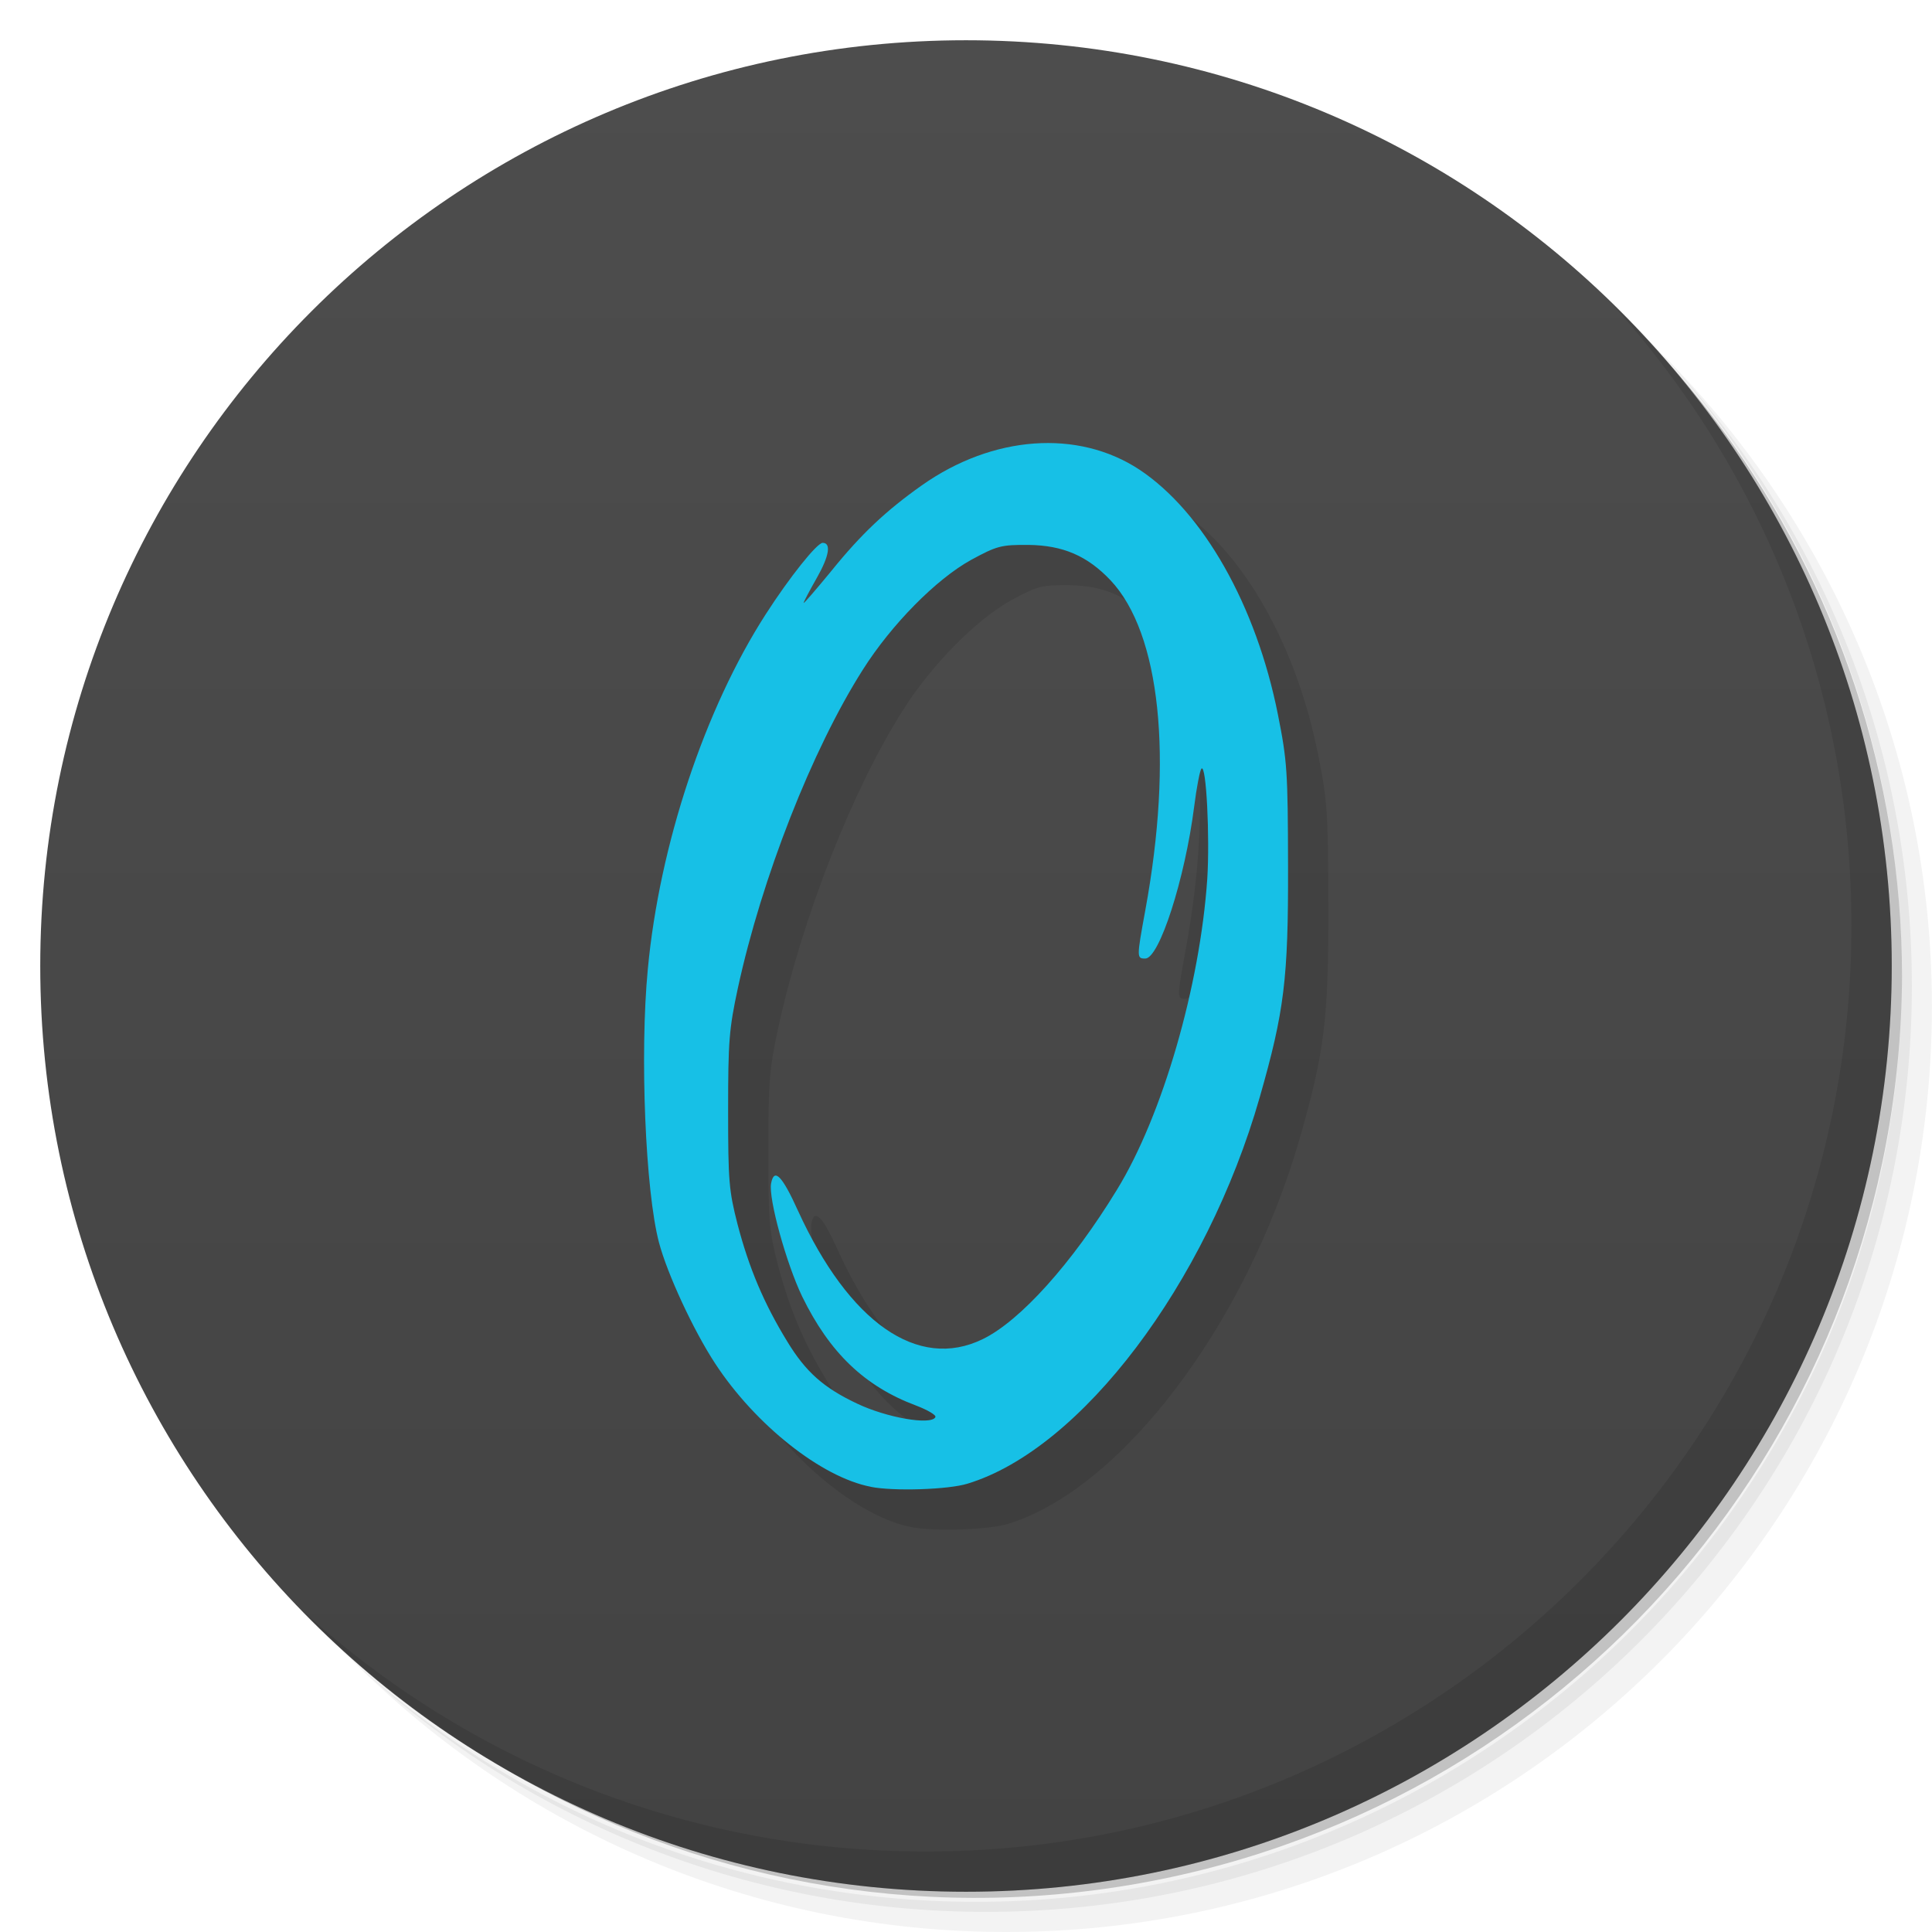
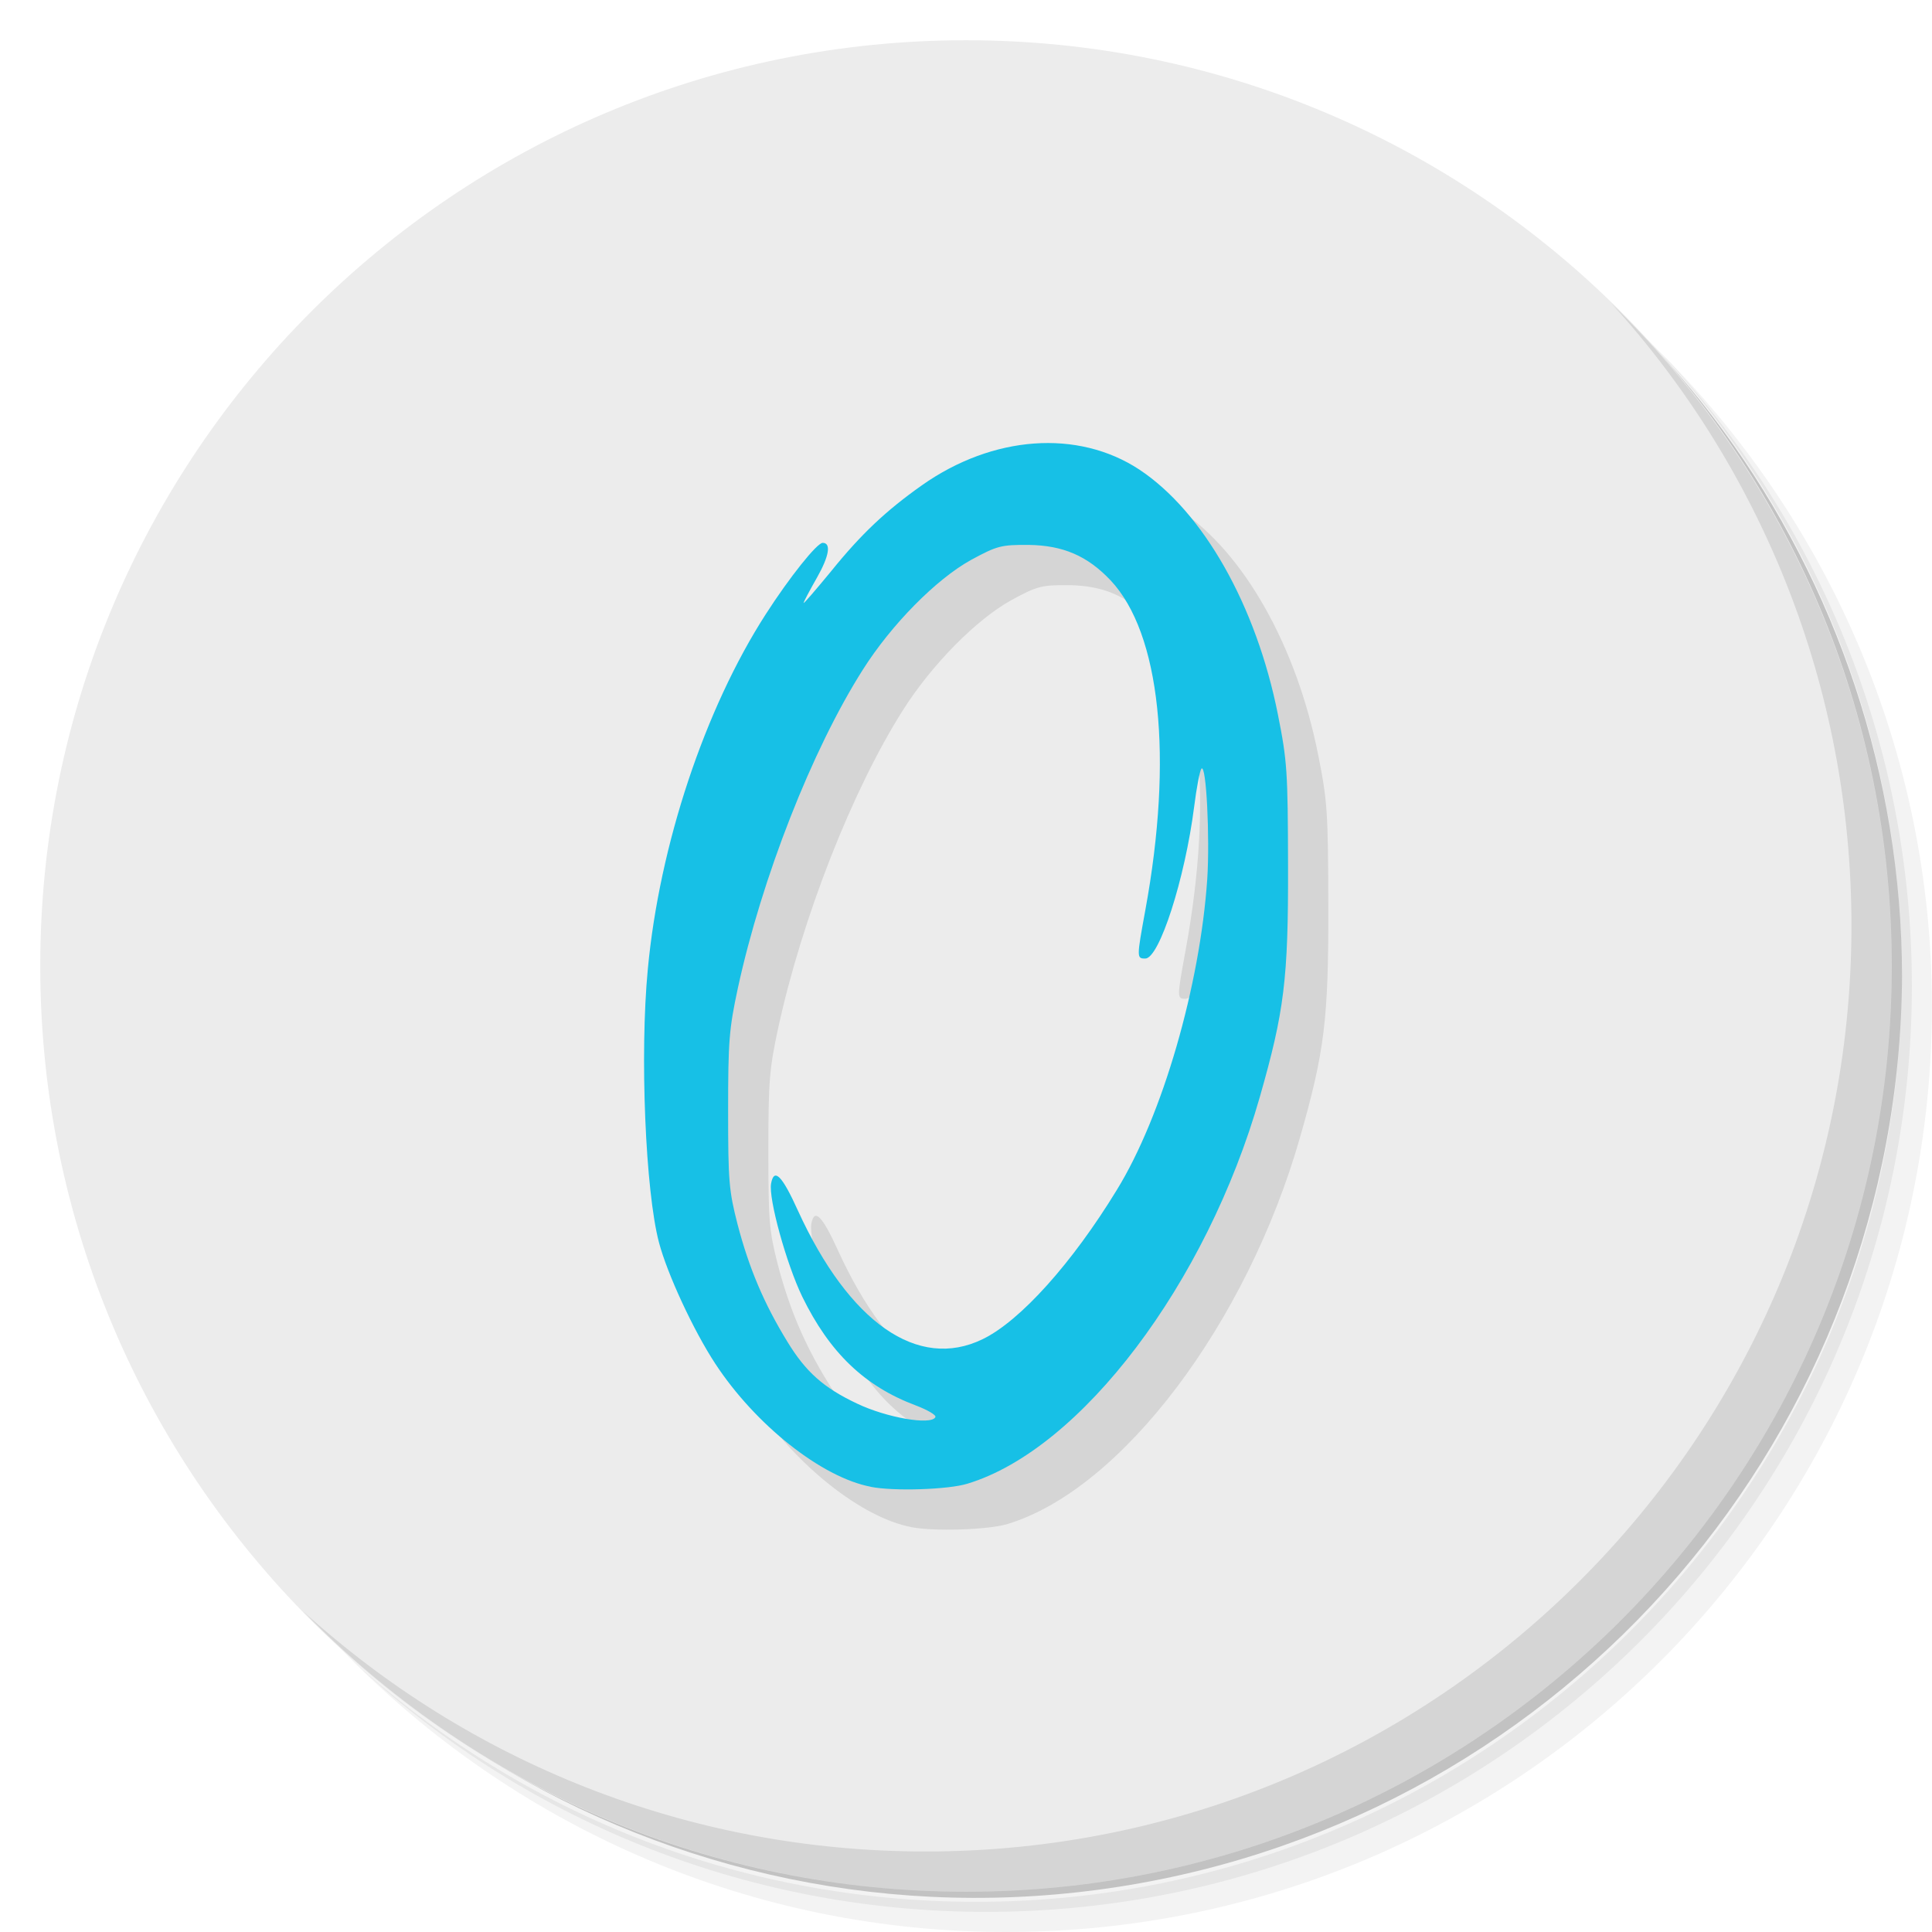
- <svg xmlns="http://www.w3.org/2000/svg" viewBox="0 0 48 48">
-   <defs>
+ <svg xmlns="http://www.w3.org/2000/svg" viewBox="0 0 48 48" id="svg2" version="1.1">
+   <defs id="defs4">
    <linearGradient id="linearGradient3764" x1="1" x2="47" gradientUnits="userSpaceOnUse" gradientTransform="matrix(0,-1,1,0,-1.5e-6,48)">
-       <stop style="stop-color:#434343;stop-opacity:1" />
-       <stop offset="1" style="stop-color:#4d4d4d;stop-opacity:1" />
+       <stop style="stop-color:#434343;stop-opacity:1" id="stop7" />
+       <stop offset="1" style="stop-color:#4d4d4d;stop-opacity:1" id="stop9" />
    </linearGradient>
  </defs>
-   <g>
-     <path d="m 36.31 5 c 5.859 4.062 9.688 10.831 9.688 18.5 c 0 12.426 -10.07 22.5 -22.5 22.5 c -7.669 0 -14.438 -3.828 -18.5 -9.688 c 1.037 1.822 2.306 3.499 3.781 4.969 c 4.085 3.712 9.514 5.969 15.469 5.969 c 12.703 0 23 -10.298 23 -23 c 0 -5.954 -2.256 -11.384 -5.969 -15.469 c -1.469 -1.475 -3.147 -2.744 -4.969 -3.781 z m 4.969 3.781 c 3.854 4.113 6.219 9.637 6.219 15.719 c 0 12.703 -10.297 23 -23 23 c -6.081 0 -11.606 -2.364 -15.719 -6.219 c 4.16 4.144 9.883 6.719 16.219 6.719 c 12.703 0 23 -10.298 23 -23 c 0 -6.335 -2.575 -12.06 -6.719 -16.219 z" style="opacity:0.05" />
-     <path d="m 41.28 8.781 c 3.712 4.085 5.969 9.514 5.969 15.469 c 0 12.703 -10.297 23 -23 23 c -5.954 0 -11.384 -2.256 -15.469 -5.969 c 4.113 3.854 9.637 6.219 15.719 6.219 c 12.703 0 23 -10.298 23 -23 c 0 -6.081 -2.364 -11.606 -6.219 -15.719 z" style="opacity:0.1" />
-     <path d="m 31.25 2.375 c 8.615 3.154 14.75 11.417 14.75 21.13 c 0 12.426 -10.07 22.5 -22.5 22.5 c -9.708 0 -17.971 -6.135 -21.12 -14.75 a 23 23 0 0 0 44.875 -7 a 23 23 0 0 0 -16 -21.875 z" style="opacity:0.2" />
+   <g id="g11">
+     <path d="m 36.31 5 c 5.859 4.062 9.688 10.831 9.688 18.5 c 0 12.426 -10.07 22.5 -22.5 22.5 c -7.669 0 -14.438 -3.828 -18.5 -9.688 c 1.037 1.822 2.306 3.499 3.781 4.969 c 4.085 3.712 9.514 5.969 15.469 5.969 c 12.703 0 23 -10.298 23 -23 c 0 -5.954 -2.256 -11.384 -5.969 -15.469 c -1.469 -1.475 -3.147 -2.744 -4.969 -3.781 z m 4.969 3.781 c 3.854 4.113 6.219 9.637 6.219 15.719 c 0 12.703 -10.297 23 -23 23 c -6.081 0 -11.606 -2.364 -15.719 -6.219 c 4.16 4.144 9.883 6.719 16.219 6.719 c 12.703 0 23 -10.298 23 -23 c 0 -6.335 -2.575 -12.06 -6.719 -16.219 z" style="opacity:0.05" id="path13" />
+     <path d="m 41.28 8.781 c 3.712 4.085 5.969 9.514 5.969 15.469 c 0 12.703 -10.297 23 -23 23 c -5.954 0 -11.384 -2.256 -15.469 -5.969 c 4.113 3.854 9.637 6.219 15.719 6.219 c 12.703 0 23 -10.298 23 -23 c 0 -6.081 -2.364 -11.606 -6.219 -15.719 z" style="opacity:0.1" id="path15" />
+     <path d="m 31.25 2.375 c 8.615 3.154 14.75 11.417 14.75 21.13 c 0 12.426 -10.07 22.5 -22.5 22.5 c -9.708 0 -17.971 -6.135 -21.12 -14.75 a 23 23 0 0 0 44.875 -7 a 23 23 0 0 0 -16 -21.875 z" style="opacity:0.2" id="path17" />
  </g>
-   <g>
-     <path d="m 24 1 c 12.703 0 23 10.297 23 23 c 0 12.703 -10.297 23 -23 23 -12.703 0 -23 -10.297 -23 -23 0 -12.703 10.297 -23 23 -23 z" style="fill:url(#linearGradient3764);fill-opacity:1" />
+   <g id="g19" style="fill:#ececec;fill-opacity:1">
+     <path d="m 24 1 c 12.703 0 23 10.297 23 23 c 0 12.703 -10.297 23 -23 23 -12.703 0 -23 -10.297 -23 -23 0 -12.703 10.297 -23 23 -23 z" style="fill:#ececec;fill-opacity:1" id="path21" />
  </g>
-   <g>
-     <g>
-       <g transform="translate(1,1)">
-         <g style="opacity:0.1">
-           <g>
-             <path d="m 21.633 36.938 c -1.223 -0.234 -2.867 -1.539 -3.863 -3.059 c -0.543 -0.828 -1.191 -2.227 -1.398 -3.01 c -0.336 -1.27 -0.48 -4.68 -0.277 -6.793 c 0.289 -3.082 1.414 -6.461 2.93 -8.816 c 0.59 -0.918 1.273 -1.773 1.414 -1.773 c 0.215 0 0.164 0.324 -0.141 0.863 c -0.18 0.316 -0.332 0.602 -0.332 0.629 c 0 0.027 0.309 -0.332 0.688 -0.793 c 0.742 -0.918 1.355 -1.496 2.25 -2.129 c 1.762 -1.242 3.875 -1.395 5.402 -0.391 c 1.586 1.051 2.906 3.375 3.445 6.094 c 0.227 1.141 0.246 1.402 0.25 3.762 c 0.008 2.801 -0.094 3.609 -0.703 5.738 c -1.324 4.629 -4.438 8.746 -7.262 9.602 c -0.477 0.148 -1.84 0.191 -2.402 0.078 m 1.605 -1.734 c 0.027 -0.047 -0.191 -0.176 -0.488 -0.289 c -1.273 -0.477 -2.141 -1.313 -2.82 -2.703 c -0.391 -0.809 -0.844 -2.441 -0.773 -2.813 c 0.074 -0.395 0.273 -0.195 0.668 0.68 c 1.273 2.781 2.98 3.973 4.586 3.191 c 0.938 -0.453 2.23 -1.898 3.332 -3.703 c 1.141 -1.852 2.07 -5.086 2.25 -7.73 c 0.066 -1.027 -0.023 -2.875 -0.145 -2.742 c -0.039 0.047 -0.121 0.469 -0.18 0.941 c -0.23 1.801 -0.867 3.777 -1.215 3.777 c -0.215 0 -0.215 -0.02 0 -1.195 c 0.699 -3.805 0.375 -6.887 -0.863 -8.203 c -0.578 -0.609 -1.18 -0.867 -2.035 -0.879 c -0.688 -0.004 -0.785 0.023 -1.434 0.375 c -0.867 0.48 -1.977 1.605 -2.688 2.73 c -1.262 1.988 -2.508 5.172 -3.102 7.906 c -0.219 1.02 -0.242 1.32 -0.242 3.043 c 0 1.754 0.02 1.988 0.234 2.824 c 0.285 1.09 0.656 1.969 1.238 2.918 c 0.457 0.75 0.898 1.145 1.734 1.539 c 0.73 0.348 1.824 0.539 1.941 0.34 m 0 -0.008" style="fill:#000;fill-opacity:1;stroke:none;fill-rule:nonzero" />
+   <g id="g23">
+     <g id="g25">
+       <g transform="translate(1,1)" id="g27">
+         <g style="opacity:0.1" id="g29">
+           <g id="g31">
+             <path d="m 21.633 36.938 c -1.223 -0.234 -2.867 -1.539 -3.863 -3.059 c -0.543 -0.828 -1.191 -2.227 -1.398 -3.01 c -0.336 -1.27 -0.48 -4.68 -0.277 -6.793 c 0.289 -3.082 1.414 -6.461 2.93 -8.816 c 0.59 -0.918 1.273 -1.773 1.414 -1.773 c 0.215 0 0.164 0.324 -0.141 0.863 c -0.18 0.316 -0.332 0.602 -0.332 0.629 c 0 0.027 0.309 -0.332 0.688 -0.793 c 0.742 -0.918 1.355 -1.496 2.25 -2.129 c 1.762 -1.242 3.875 -1.395 5.402 -0.391 c 1.586 1.051 2.906 3.375 3.445 6.094 c 0.227 1.141 0.246 1.402 0.25 3.762 c 0.008 2.801 -0.094 3.609 -0.703 5.738 c -1.324 4.629 -4.438 8.746 -7.262 9.602 c -0.477 0.148 -1.84 0.191 -2.402 0.078 m 1.605 -1.734 c 0.027 -0.047 -0.191 -0.176 -0.488 -0.289 c -1.273 -0.477 -2.141 -1.313 -2.82 -2.703 c -0.391 -0.809 -0.844 -2.441 -0.773 -2.813 c 0.074 -0.395 0.273 -0.195 0.668 0.68 c 1.273 2.781 2.98 3.973 4.586 3.191 c 0.938 -0.453 2.23 -1.898 3.332 -3.703 c 1.141 -1.852 2.07 -5.086 2.25 -7.73 c 0.066 -1.027 -0.023 -2.875 -0.145 -2.742 c -0.039 0.047 -0.121 0.469 -0.18 0.941 c -0.23 1.801 -0.867 3.777 -1.215 3.777 c -0.215 0 -0.215 -0.02 0 -1.195 c 0.699 -3.805 0.375 -6.887 -0.863 -8.203 c -0.578 -0.609 -1.18 -0.867 -2.035 -0.879 c -0.688 -0.004 -0.785 0.023 -1.434 0.375 c -0.867 0.48 -1.977 1.605 -2.688 2.73 c -1.262 1.988 -2.508 5.172 -3.102 7.906 c -0.219 1.02 -0.242 1.32 -0.242 3.043 c 0 1.754 0.02 1.988 0.234 2.824 c 0.285 1.09 0.656 1.969 1.238 2.918 c 0.457 0.75 0.898 1.145 1.734 1.539 c 0.73 0.348 1.824 0.539 1.941 0.34 m 0 -0.008" style="fill:#000;fill-opacity:1;stroke:none;fill-rule:nonzero" id="path33" />
          </g>
        </g>
      </g>
    </g>
  </g>
-   <g>
-     <g>
-       <g>
-         <path d="m 21.633 36.938 c -1.223 -0.234 -2.867 -1.539 -3.863 -3.059 c -0.543 -0.828 -1.191 -2.227 -1.398 -3.01 c -0.336 -1.27 -0.48 -4.68 -0.277 -6.793 c 0.289 -3.082 1.414 -6.461 2.93 -8.816 c 0.59 -0.918 1.273 -1.773 1.414 -1.773 c 0.215 0 0.164 0.324 -0.141 0.863 c -0.18 0.316 -0.332 0.602 -0.332 0.629 c 0 0.027 0.309 -0.332 0.688 -0.793 c 0.742 -0.918 1.355 -1.496 2.25 -2.129 c 1.762 -1.242 3.875 -1.395 5.402 -0.391 c 1.586 1.051 2.906 3.375 3.445 6.094 c 0.227 1.141 0.246 1.402 0.25 3.762 c 0.008 2.801 -0.094 3.609 -0.703 5.738 c -1.324 4.629 -4.438 8.746 -7.262 9.602 c -0.477 0.148 -1.84 0.191 -2.402 0.078 m 1.605 -1.734 c 0.027 -0.047 -0.191 -0.176 -0.488 -0.289 c -1.273 -0.477 -2.141 -1.313 -2.82 -2.703 c -0.391 -0.809 -0.844 -2.441 -0.773 -2.813 c 0.074 -0.395 0.273 -0.195 0.668 0.68 c 1.273 2.781 2.98 3.973 4.586 3.191 c 0.938 -0.453 2.23 -1.898 3.332 -3.703 c 1.141 -1.852 2.07 -5.086 2.25 -7.73 c 0.066 -1.027 -0.023 -2.875 -0.145 -2.742 c -0.039 0.047 -0.121 0.469 -0.18 0.941 c -0.23 1.801 -0.867 3.777 -1.215 3.777 c -0.215 0 -0.215 -0.02 0 -1.195 c 0.699 -3.805 0.375 -6.887 -0.863 -8.203 c -0.578 -0.609 -1.18 -0.867 -2.035 -0.879 c -0.688 -0.004 -0.785 0.023 -1.434 0.375 c -0.867 0.48 -1.977 1.605 -2.688 2.73 c -1.262 1.988 -2.508 5.172 -3.102 7.906 c -0.219 1.02 -0.242 1.32 -0.242 3.043 c 0 1.754 0.02 1.988 0.234 2.824 c 0.285 1.09 0.656 1.969 1.238 2.918 c 0.457 0.75 0.898 1.145 1.734 1.539 c 0.73 0.348 1.824 0.539 1.941 0.34 m 0 -0.008" style="fill:#17c0e6;fill-opacity:1;stroke:none;fill-rule:nonzero" />
+   <g id="g35">
+     <g id="g37">
+       <g id="g39">
+         <path d="m 21.633 36.938 c -1.223 -0.234 -2.867 -1.539 -3.863 -3.059 c -0.543 -0.828 -1.191 -2.227 -1.398 -3.01 c -0.336 -1.27 -0.48 -4.68 -0.277 -6.793 c 0.289 -3.082 1.414 -6.461 2.93 -8.816 c 0.59 -0.918 1.273 -1.773 1.414 -1.773 c 0.215 0 0.164 0.324 -0.141 0.863 c -0.18 0.316 -0.332 0.602 -0.332 0.629 c 0 0.027 0.309 -0.332 0.688 -0.793 c 0.742 -0.918 1.355 -1.496 2.25 -2.129 c 1.762 -1.242 3.875 -1.395 5.402 -0.391 c 1.586 1.051 2.906 3.375 3.445 6.094 c 0.227 1.141 0.246 1.402 0.25 3.762 c 0.008 2.801 -0.094 3.609 -0.703 5.738 c -1.324 4.629 -4.438 8.746 -7.262 9.602 c -0.477 0.148 -1.84 0.191 -2.402 0.078 m 1.605 -1.734 c 0.027 -0.047 -0.191 -0.176 -0.488 -0.289 c -1.273 -0.477 -2.141 -1.313 -2.82 -2.703 c -0.391 -0.809 -0.844 -2.441 -0.773 -2.813 c 0.074 -0.395 0.273 -0.195 0.668 0.68 c 1.273 2.781 2.98 3.973 4.586 3.191 c 0.938 -0.453 2.23 -1.898 3.332 -3.703 c 1.141 -1.852 2.07 -5.086 2.25 -7.73 c 0.066 -1.027 -0.023 -2.875 -0.145 -2.742 c -0.039 0.047 -0.121 0.469 -0.18 0.941 c -0.23 1.801 -0.867 3.777 -1.215 3.777 c -0.215 0 -0.215 -0.02 0 -1.195 c 0.699 -3.805 0.375 -6.887 -0.863 -8.203 c -0.578 -0.609 -1.18 -0.867 -2.035 -0.879 c -0.688 -0.004 -0.785 0.023 -1.434 0.375 c -0.867 0.48 -1.977 1.605 -2.688 2.73 c -1.262 1.988 -2.508 5.172 -3.102 7.906 c -0.219 1.02 -0.242 1.32 -0.242 3.043 c 0 1.754 0.02 1.988 0.234 2.824 c 0.285 1.09 0.656 1.969 1.238 2.918 c 0.457 0.75 0.898 1.145 1.734 1.539 c 0.73 0.348 1.824 0.539 1.941 0.34 m 0 -0.008" style="fill:#17c0e6;fill-opacity:1;stroke:none;fill-rule:nonzero" id="path41" />
      </g>
    </g>
  </g>
-   <g>
-     <path d="m 40.03 7.531 c 3.712 4.084 5.969 9.514 5.969 15.469 0 12.703 -10.297 23 -23 23 c -5.954 0 -11.384 -2.256 -15.469 -5.969 4.178 4.291 10.01 6.969 16.469 6.969 c 12.703 0 23 -10.298 23 -23 0 -6.462 -2.677 -12.291 -6.969 -16.469 z" style="opacity:0.1" />
+   <g id="g43">
+     <path d="m 40.03 7.531 c 3.712 4.084 5.969 9.514 5.969 15.469 0 12.703 -10.297 23 -23 23 c -5.954 0 -11.384 -2.256 -15.469 -5.969 4.178 4.291 10.01 6.969 16.469 6.969 c 12.703 0 23 -10.298 23 -23 0 -6.462 -2.677 -12.291 -6.969 -16.469 z" style="opacity:0.1" id="path45" />
  </g>
</svg>
